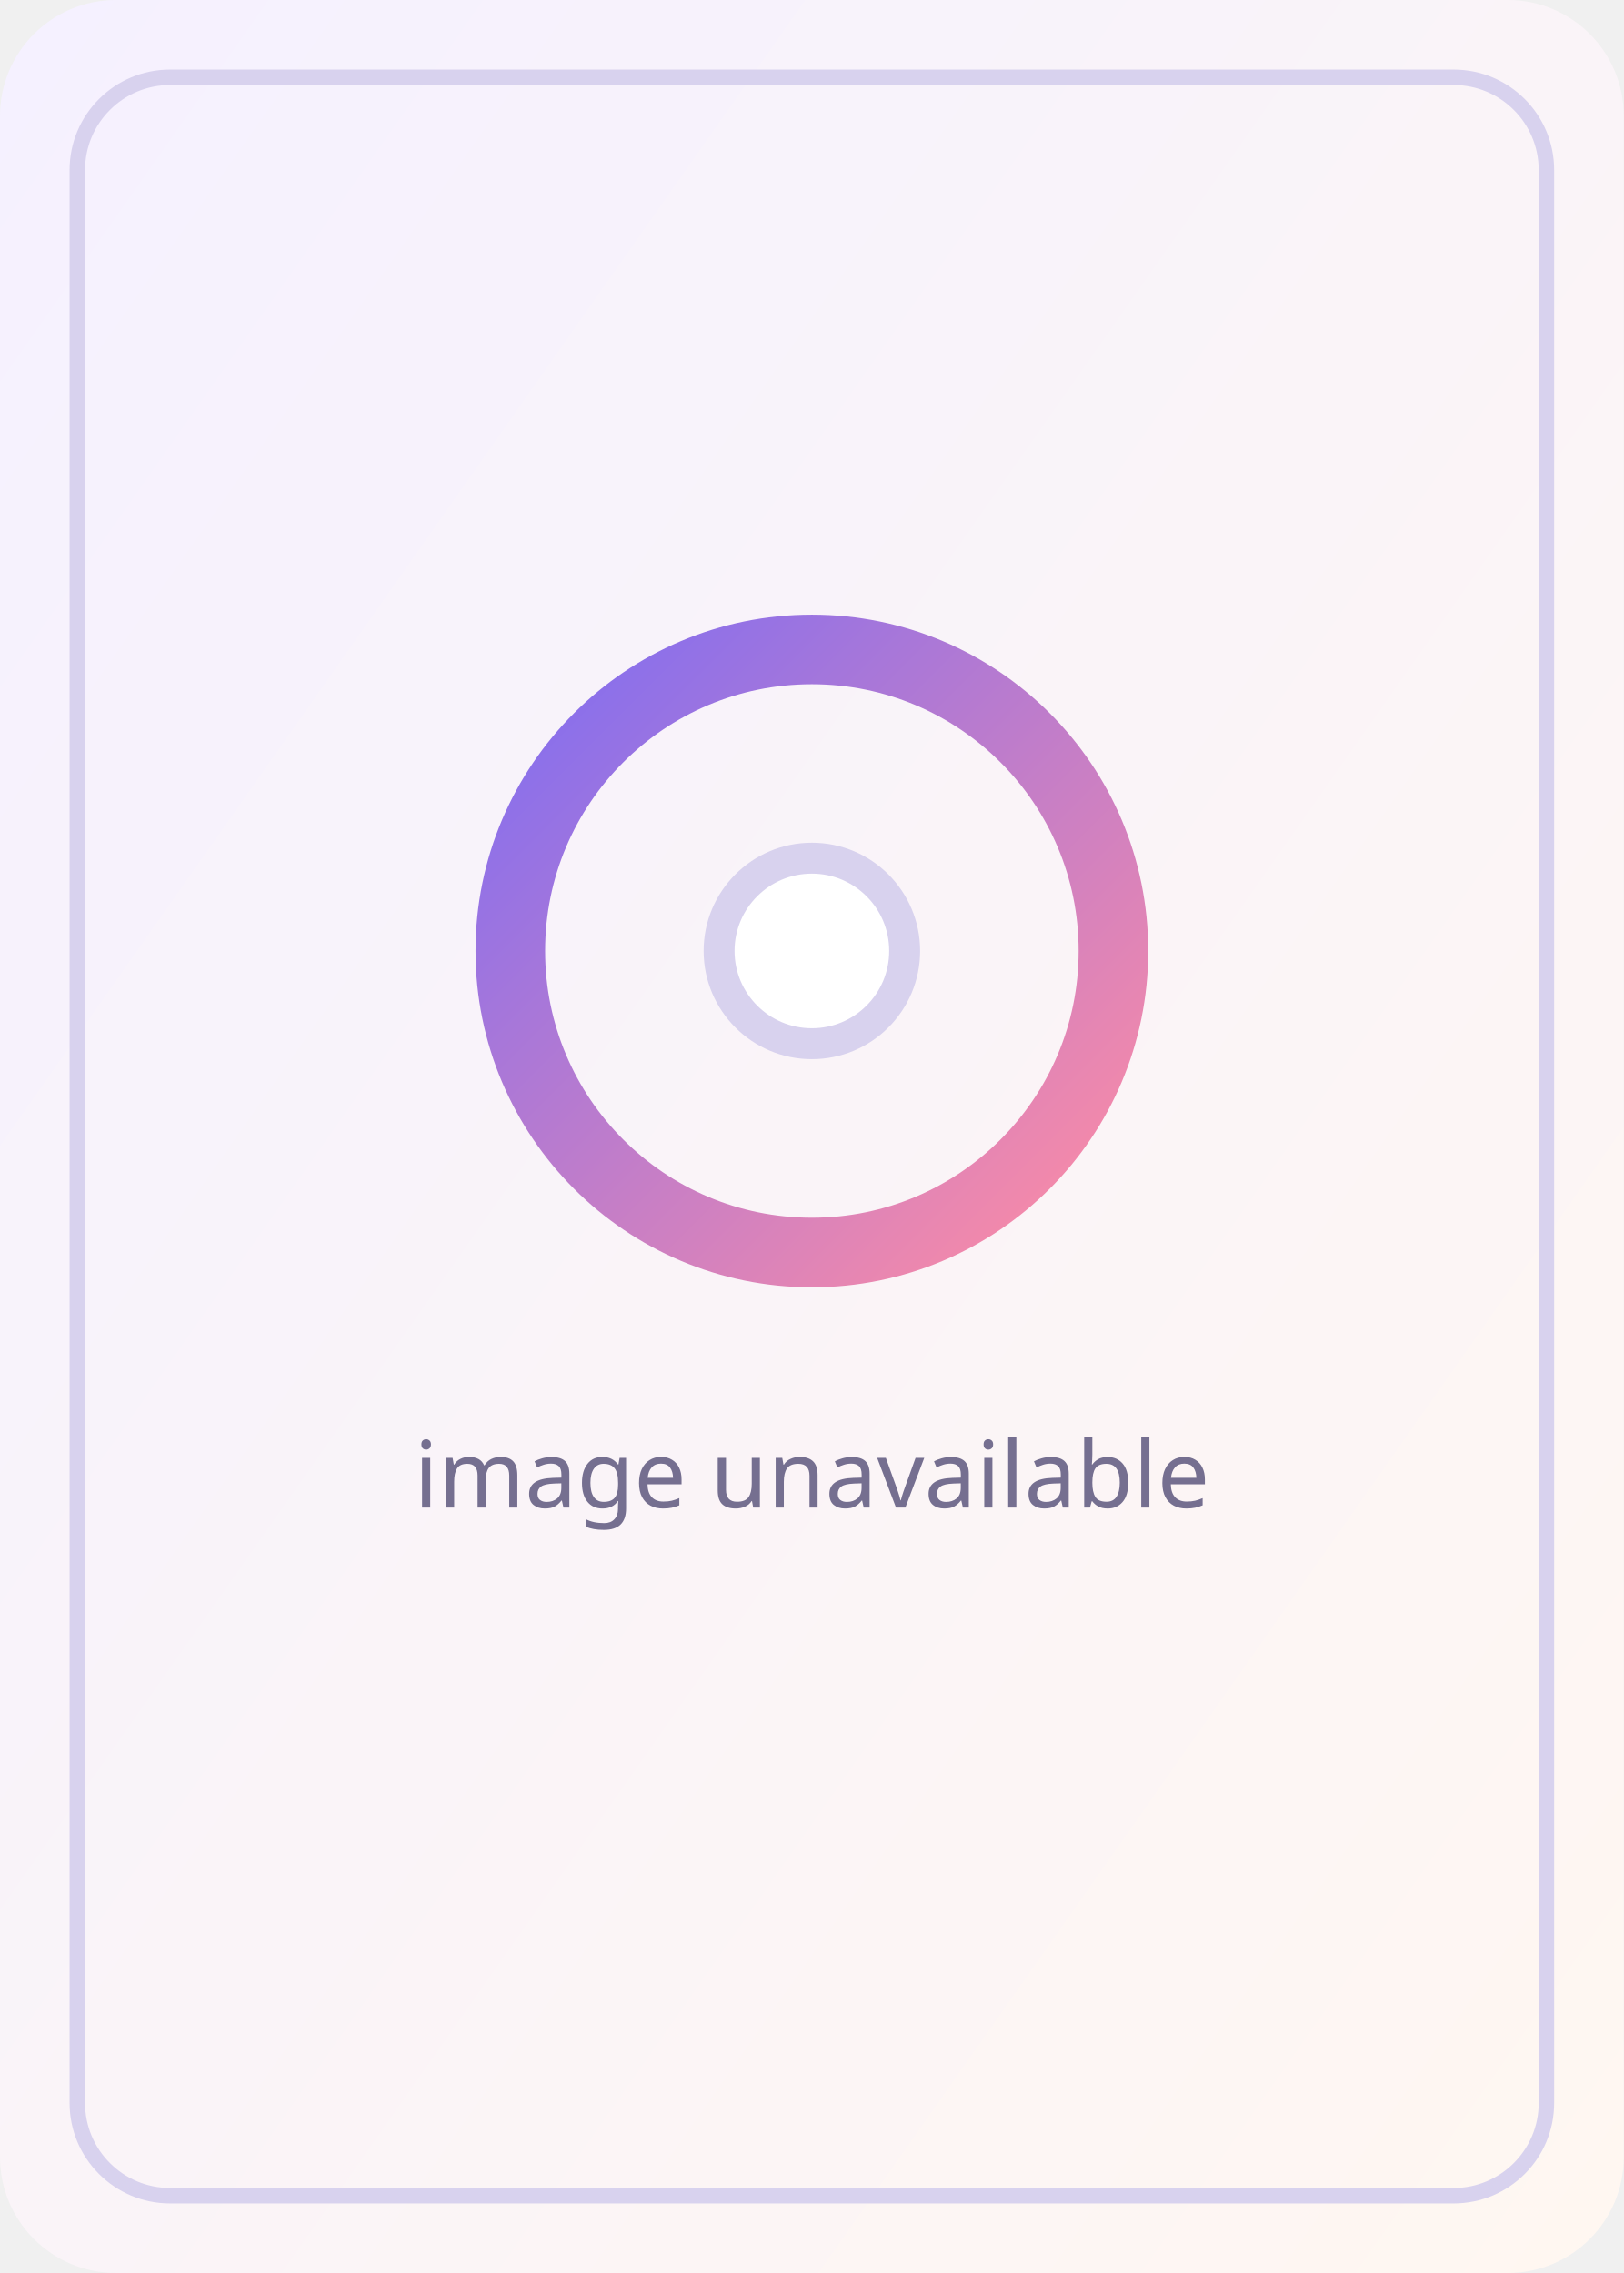
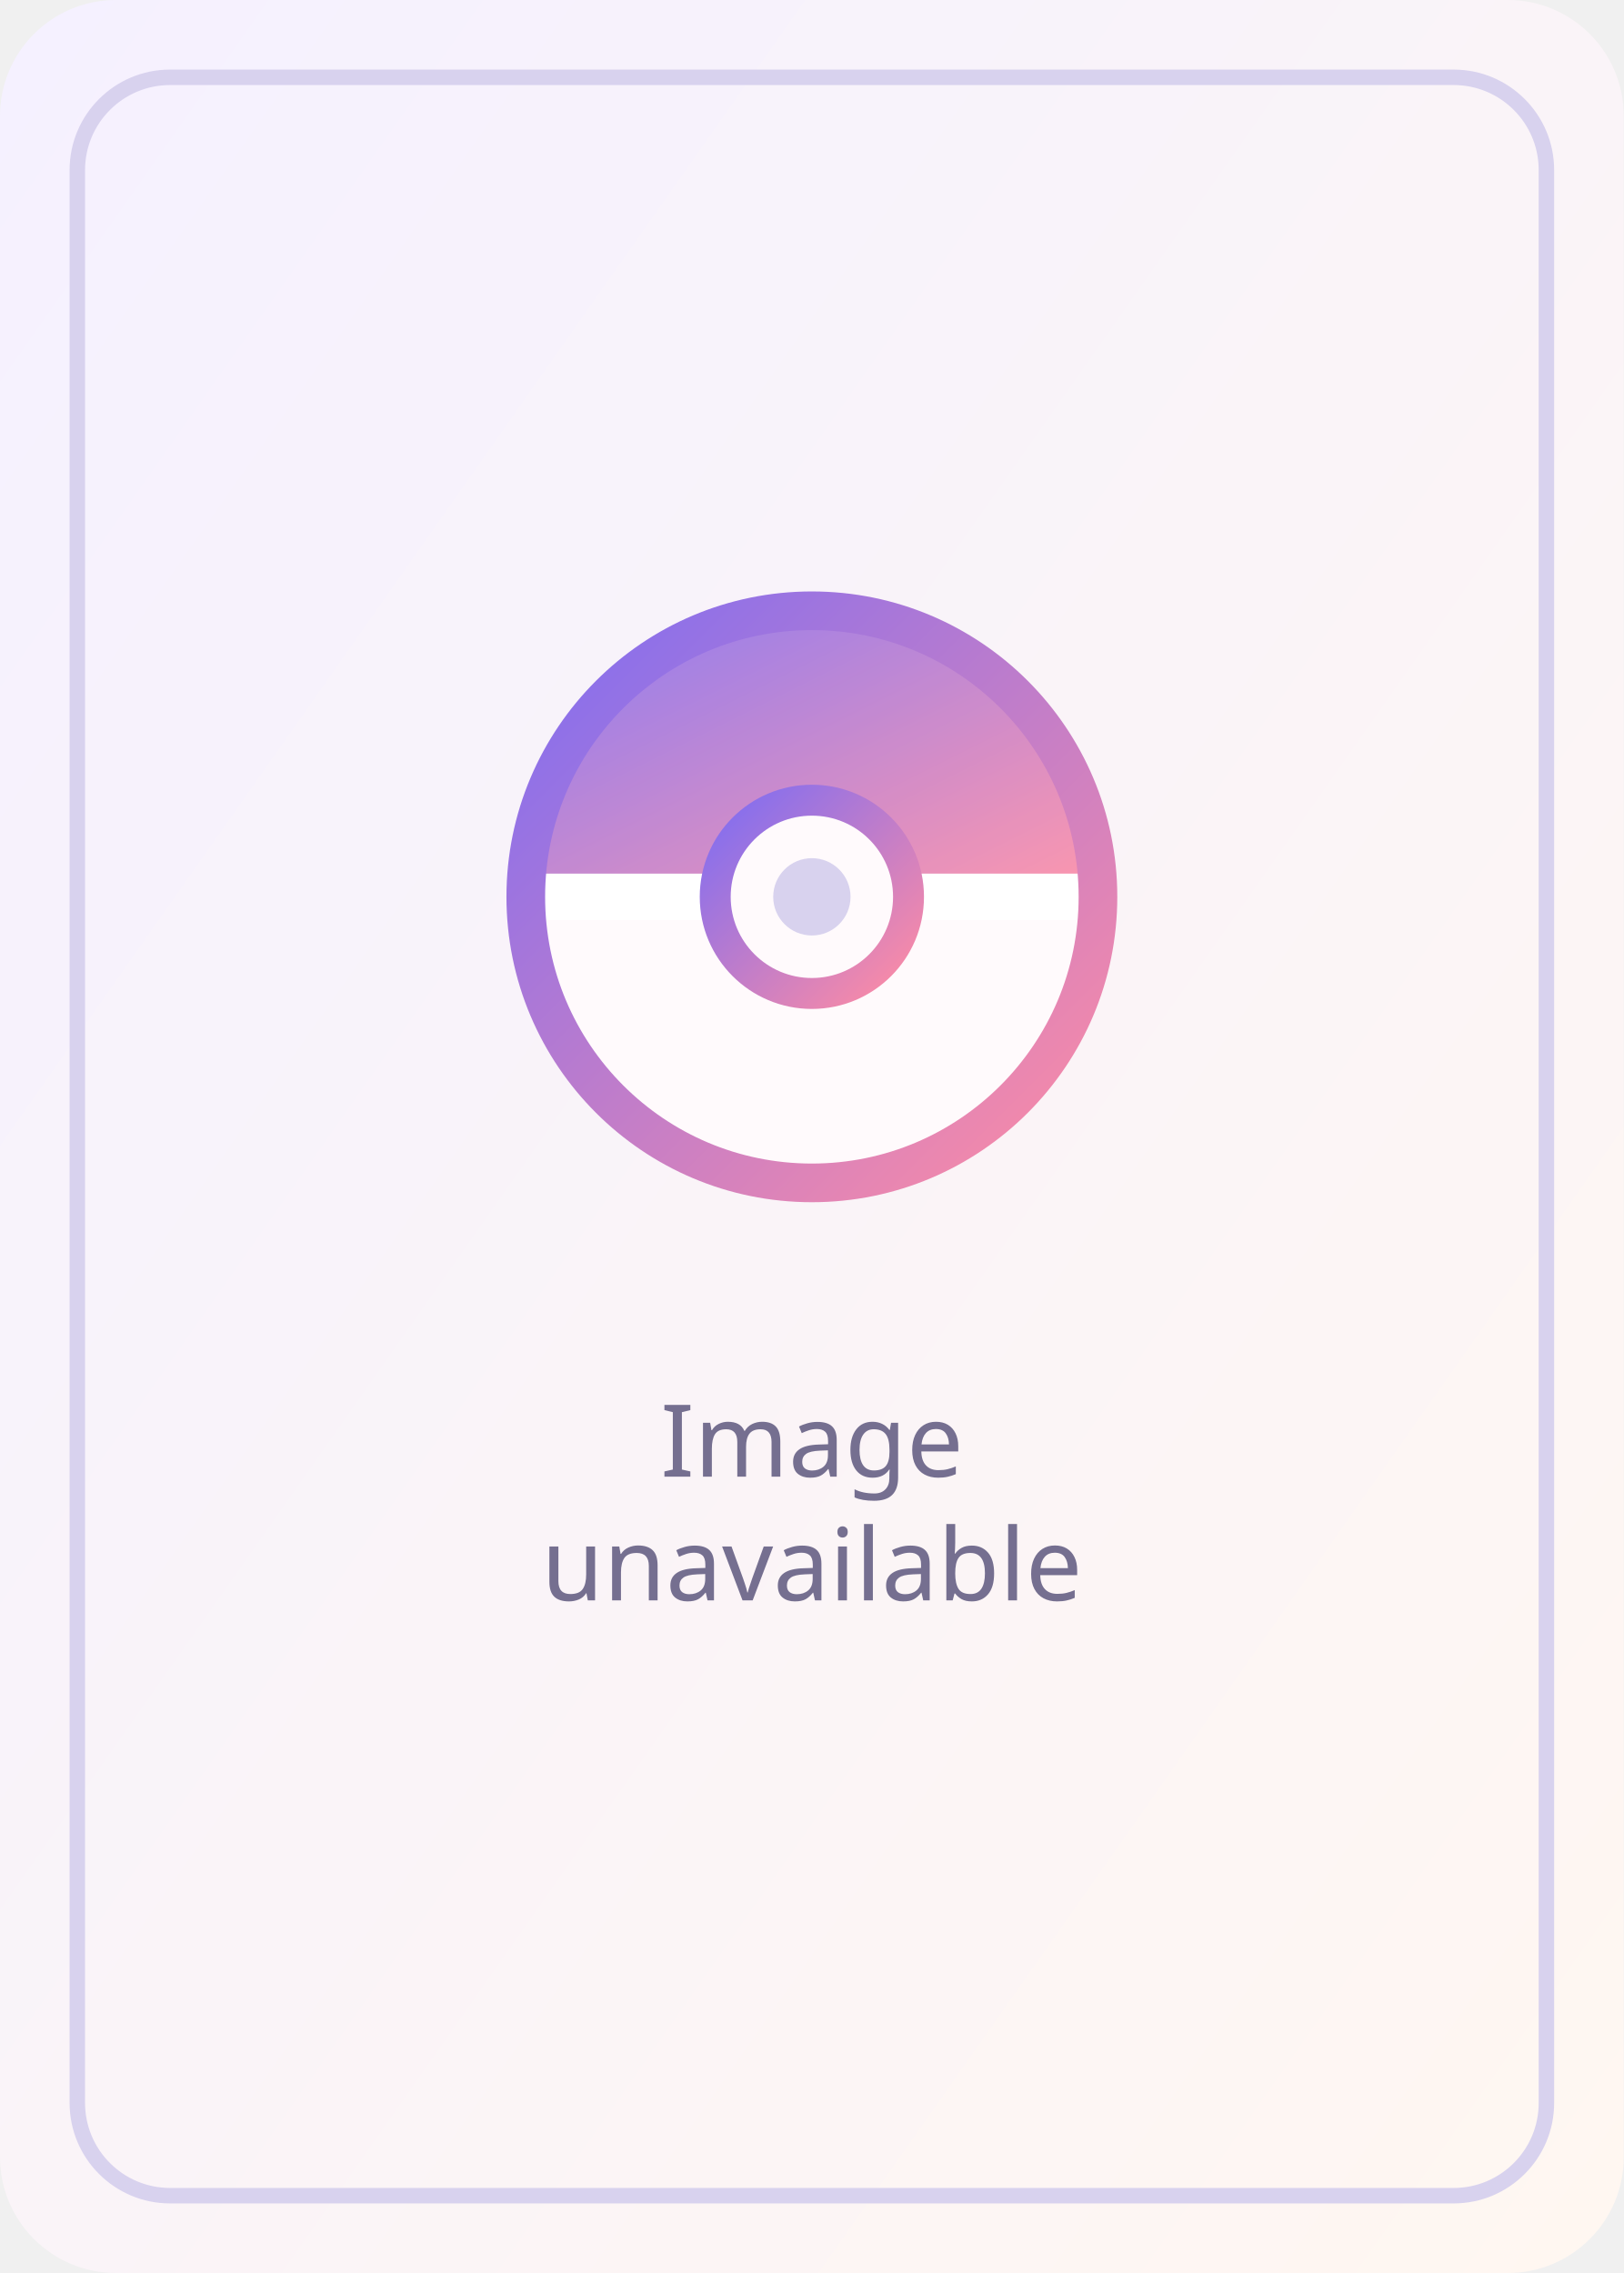
<svg xmlns="http://www.w3.org/2000/svg" width="420" height="588" viewBox="0 0 420 588" role="img" aria-labelledby="title desc">
  <defs>
    <linearGradient id="card-bg" x1="0" y1="0" x2="1" y2="1">
      <stop offset="0" stop-color="#f5f1ff" />
      <stop offset="1" stop-color="#fff7f1" />
    </linearGradient>
    <linearGradient id="mark" x1="0" y1="0" x2="1" y2="1">
      <stop offset="0" stop-color="#7f6df2" />
      <stop offset="1" stop-color="#ff8ca3" />
    </linearGradient>
+     <clipPath id="ball-clip">
+       <circle cx="210" cy="232" r="74" />
+     </clipPath>
  </defs>
  <rect width="420" height="588" rx="30" fill="url(#card-bg)" />
  <rect x="20" y="20" width="380" height="548" rx="24" fill="none" stroke="#d8d2ee" stroke-width="4" />
-   <circle cx="210" cy="246" r="78" fill="none" stroke="url(#mark)" stroke-width="18" />
-   <path d="M132 246h156" stroke="url(#mark)" stroke-width="18" stroke-linecap="round" />
-   <circle cx="210" cy="246" r="24" fill="#ffffff" stroke="#d8d2ee" stroke-width="8" />
-   <text x="210" y="390" text-anchor="middle" fill="#756f90" font-family="Arial Rounded MT Bold, Trebuchet MS, sans-serif" font-size="24">image unavailable</text>
+   <g clip-path="url(#ball-clip)">
+     <circle cx="210" cy="232" r="74" fill="#fffafc" />
+     <path d="M136 232a74 74 0 0 1 148 0Z" fill="url(#mark)" opacity="0.9" />
+     <path d="M136 232h148" stroke="#ffffff" stroke-width="12" stroke-linecap="round" />
+   </g>
+   <circle cx="210" cy="232" r="74" fill="none" stroke="url(#mark)" stroke-width="10" />
+   <circle cx="210" cy="232" r="25" fill="#fffafc" stroke="url(#mark)" stroke-width="8" />
+   <circle cx="210" cy="232" r="10" fill="#d8d2ee" />
+   <text x="210" y="382" text-anchor="middle" fill="#756f90" font-family="Arial Rounded MT Bold, Trebuchet MS, sans-serif" font-size="26">Image</text>
+   <text x="210" y="414" text-anchor="middle" fill="#756f90" font-family="Arial Rounded MT Bold, Trebuchet MS, sans-serif" font-size="26">unavailable</text>
</svg>
